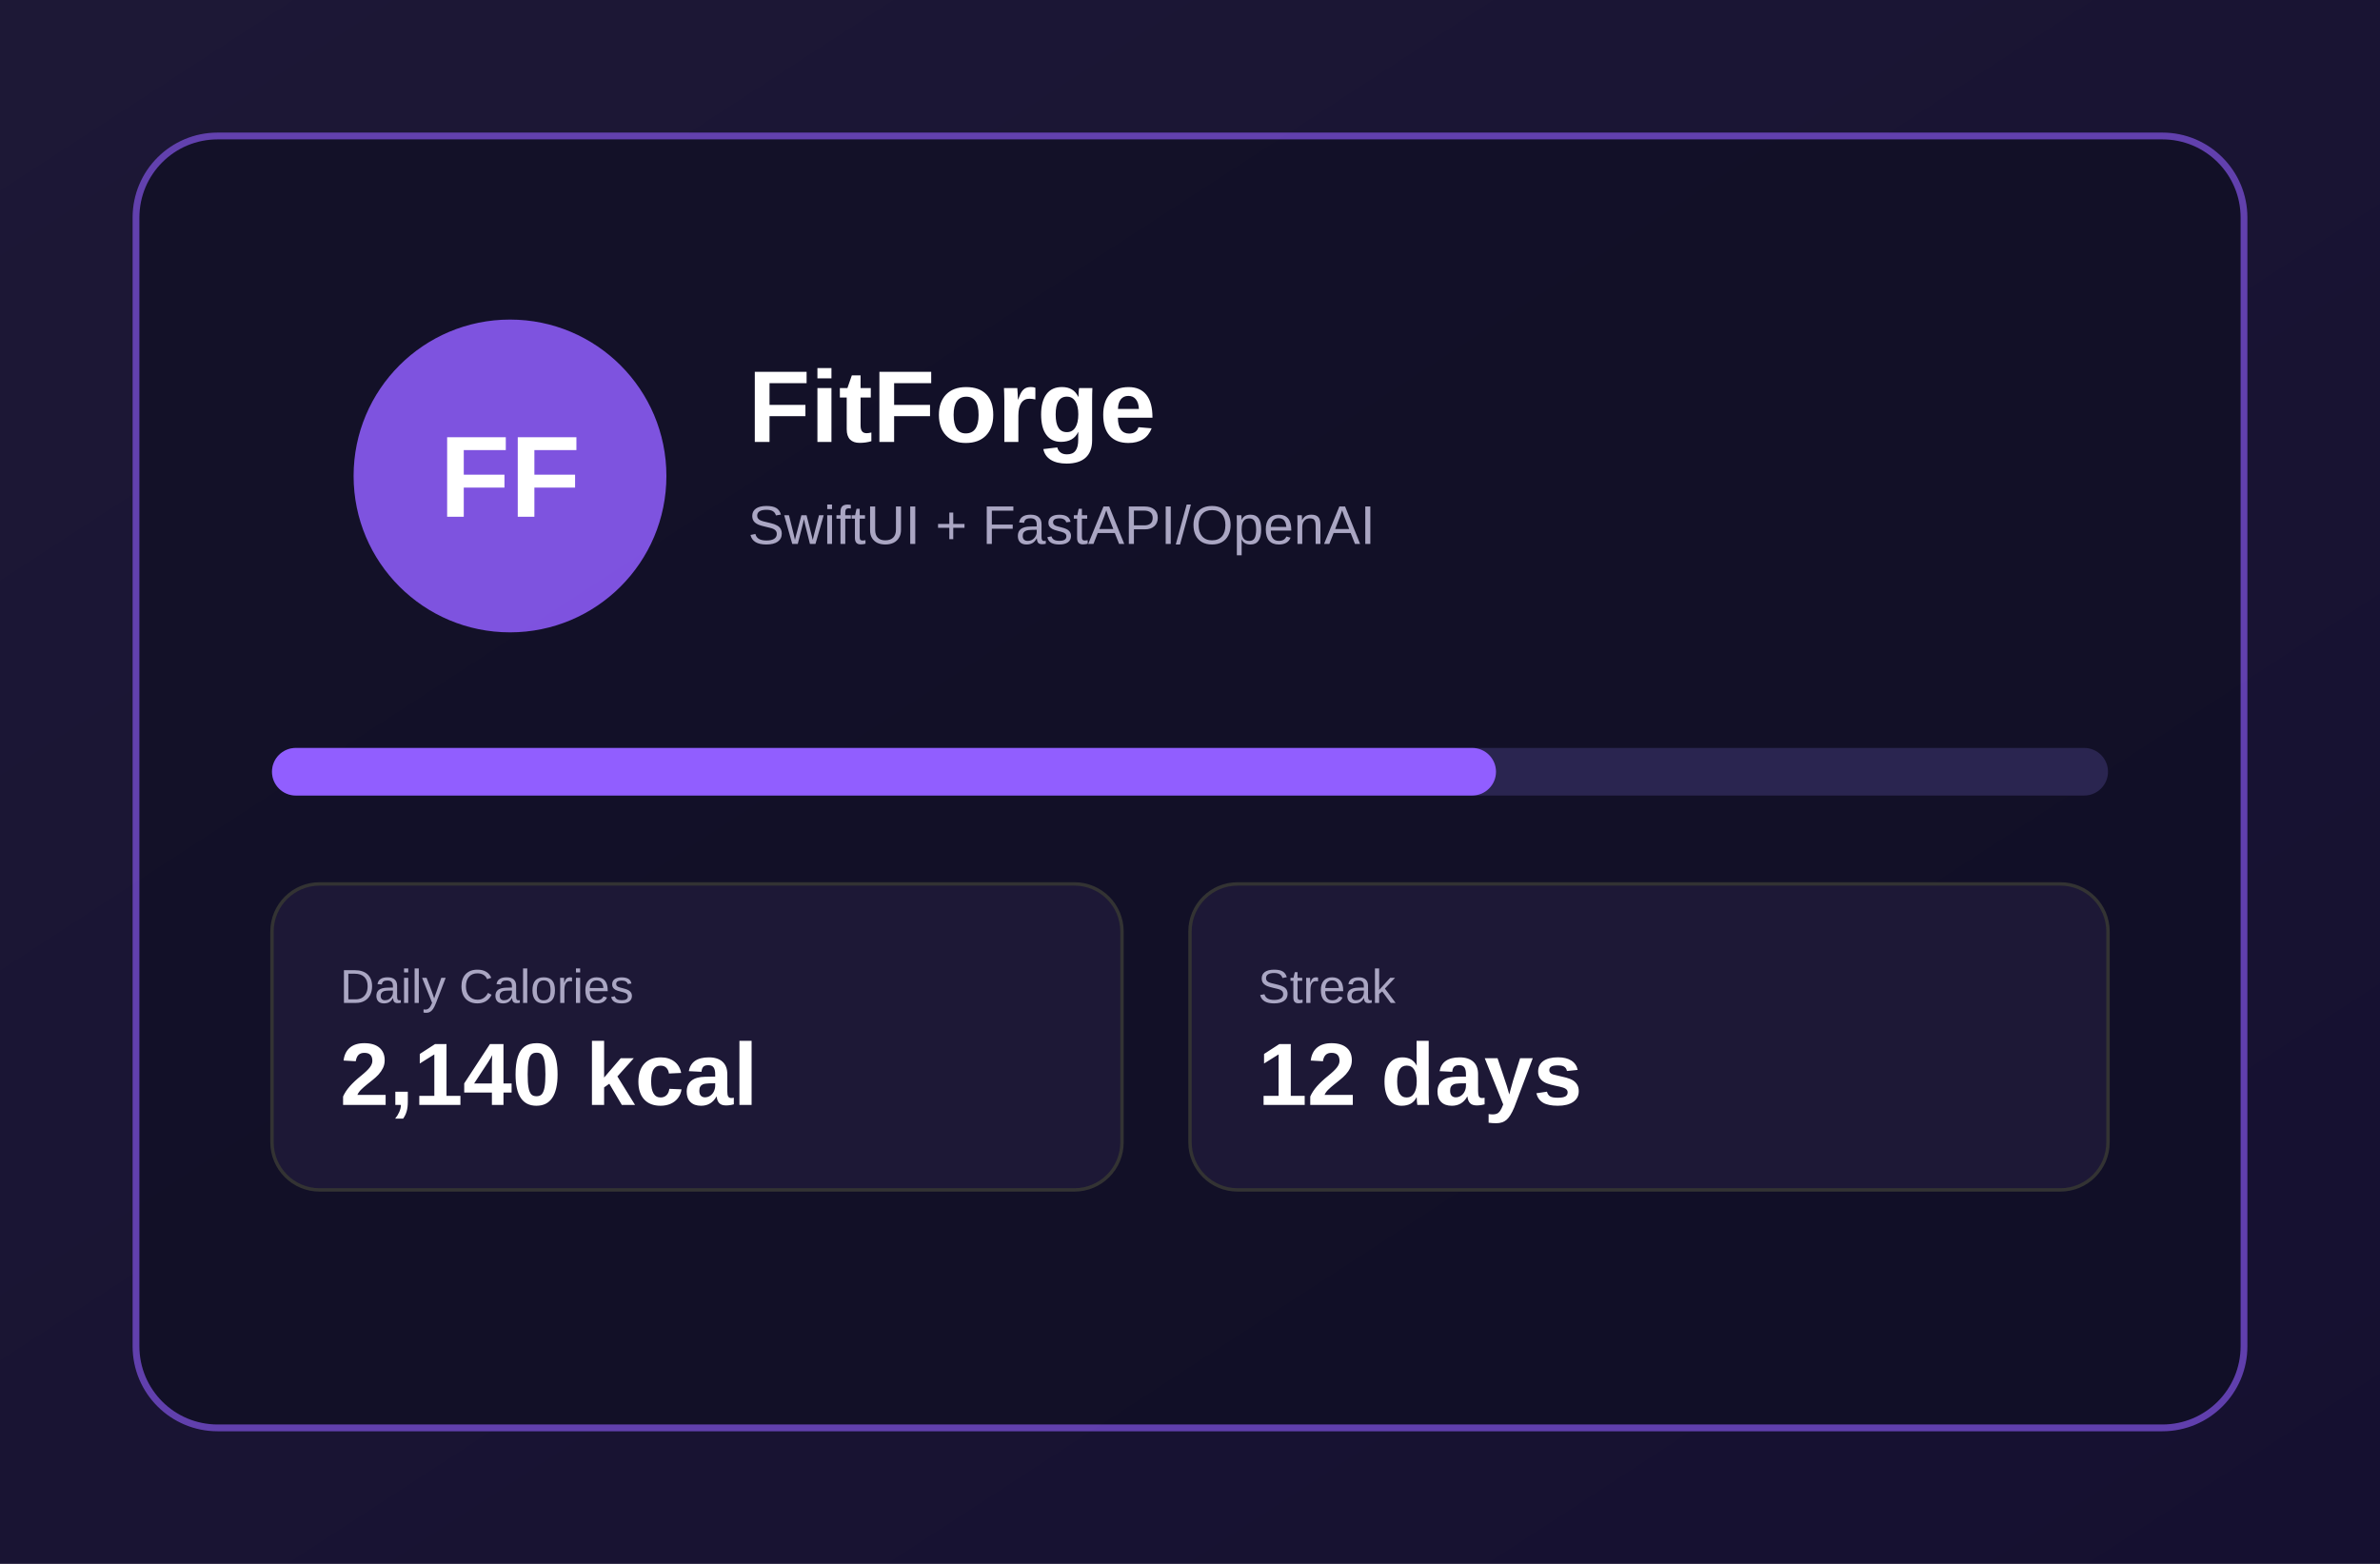
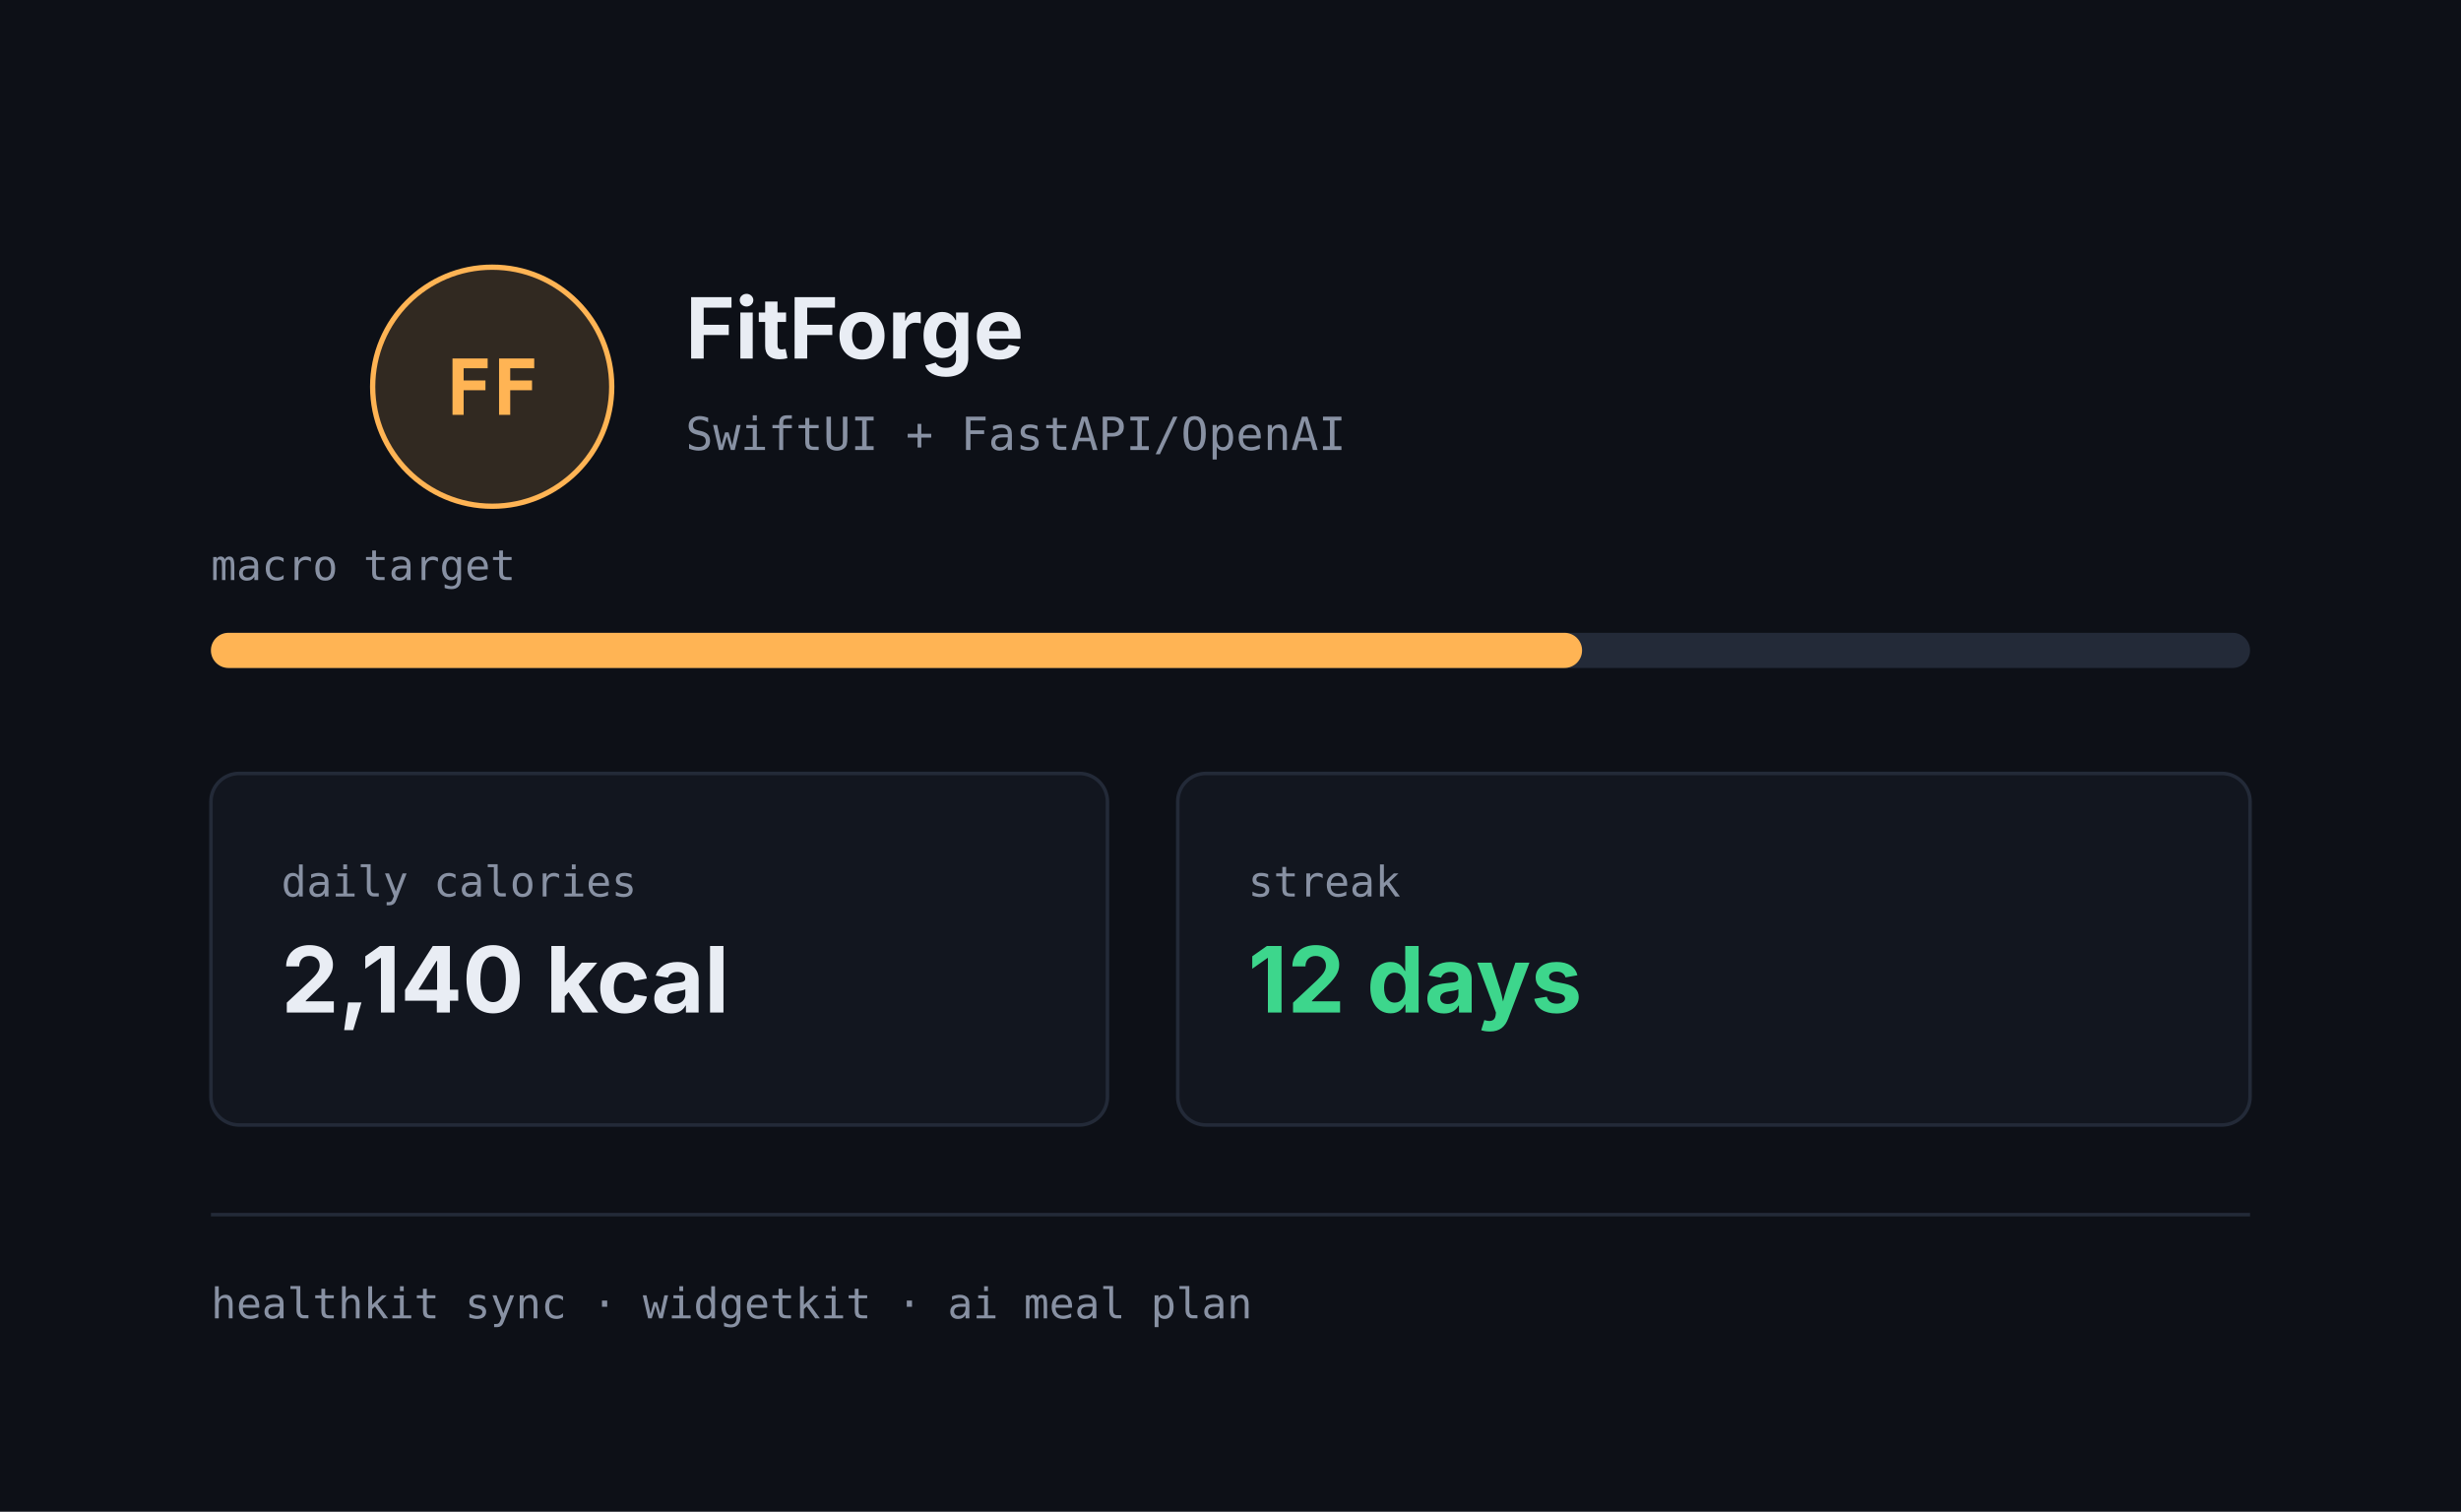
- <svg xmlns="http://www.w3.org/2000/svg" viewBox="0 0 700 460">
-   <defs>
-     <linearGradient id="g1" x1="0" y1="0" x2="1" y2="1">
-       <stop offset="0%" stop-color="#1d1836" />
-       <stop offset="100%" stop-color="#151030" />
-     </linearGradient>
-   </defs>
-   <rect width="700" height="460" fill="url(#g1)" />
-   <rect x="40" y="40" width="620" height="380" rx="24" fill="#0d0d1f" stroke="#915EFF" stroke-width="2" opacity="0.6" />
-   <circle cx="150" cy="140" r="46" fill="#915EFF" opacity="0.85" />
-   <text x="150" y="152" font-family="Arial, sans-serif" font-size="34" fill="white" text-anchor="middle" font-weight="bold">FF</text>
-   <text x="220" y="130" font-family="Arial, sans-serif" font-size="30" fill="white" font-weight="bold">FitForge</text>
-   <text x="220" y="160" font-family="Arial, sans-serif" font-size="16" fill="#aaa6c3">SwiftUI + FastAPI/OpenAI</text>
-   <rect x="80" y="220" width="540" height="14" rx="7" fill="#2a2550" />
-   <rect x="80" y="220" width="360" height="14" rx="7" fill="#915EFF" />
-   <rect x="80" y="260" width="250" height="90" rx="14" fill="#1d1836" stroke="#333" stroke-width="1" />
-   <text x="100" y="295" font-family="Arial, sans-serif" font-size="14" fill="#aaa6c3">Daily Calories</text>
-   <text x="100" y="325" font-family="Arial, sans-serif" font-size="26" fill="white" font-weight="bold">2,140 kcal</text>
-   <rect x="350" y="260" width="270" height="90" rx="14" fill="#1d1836" stroke="#333" stroke-width="1" />
-   <text x="370" y="295" font-family="Arial, sans-serif" font-size="14" fill="#aaa6c3">Streak</text>
-   <text x="370" y="325" font-family="Arial, sans-serif" font-size="26" fill="white" font-weight="bold">12 days</text>
+ <svg xmlns="http://www.w3.org/2000/svg" viewBox="0 0 700 430">
+   <rect width="700" height="430" fill="#0D1017" />
+   <circle cx="140" cy="110" r="34" fill="#FFB454" opacity="0.15" />
+   <circle cx="140" cy="110" r="34" fill="none" stroke="#FFB454" stroke-width="1.5" />
+   <text x="140" y="118" font-family="'JetBrains Mono', monospace" font-size="22" fill="#FFB454" text-anchor="middle" font-weight="700">FF</text>
+   <text x="195" y="102" font-family="Inter, sans-serif" font-size="24" fill="#E9EDF4" font-weight="700">FitForge</text>
+   <text x="195" y="128" font-family="'JetBrains Mono', monospace" font-size="13" fill="#8891A3">SwiftUI + FastAPI/OpenAI</text>
+   <rect x="60" y="180" width="580" height="10" rx="5" fill="#232A38" />
+   <rect x="60" y="180" width="390" height="10" rx="5" fill="#FFB454" />
+   <text x="60" y="165" font-family="'JetBrains Mono', monospace" font-size="12" fill="#8891A3">macro target</text>
+   <rect x="60" y="220" width="255" height="100" rx="8" fill="#12161F" stroke="#232A38" stroke-width="1" />
+   <text x="80" y="255" font-family="'JetBrains Mono', monospace" font-size="12" fill="#8891A3">daily calories</text>
+   <text x="80" y="288" font-family="Inter, sans-serif" font-size="26" fill="#E9EDF4" font-weight="700">2,140 kcal</text>
+   <rect x="335" y="220" width="305" height="100" rx="8" fill="#12161F" stroke="#232A38" stroke-width="1" />
+   <text x="355" y="255" font-family="'JetBrains Mono', monospace" font-size="12" fill="#8891A3">streak</text>
+   <text x="355" y="288" font-family="Inter, sans-serif" font-size="26" fill="#3DD68C" font-weight="700">12 days</text>
+   <rect x="60" y="345" width="580" height="1" fill="#232A38" />
+   <text x="60" y="375" font-family="'JetBrains Mono', monospace" font-size="12" fill="#8891A3">healthkit sync · widgetkit · ai meal plan</text>
</svg>
